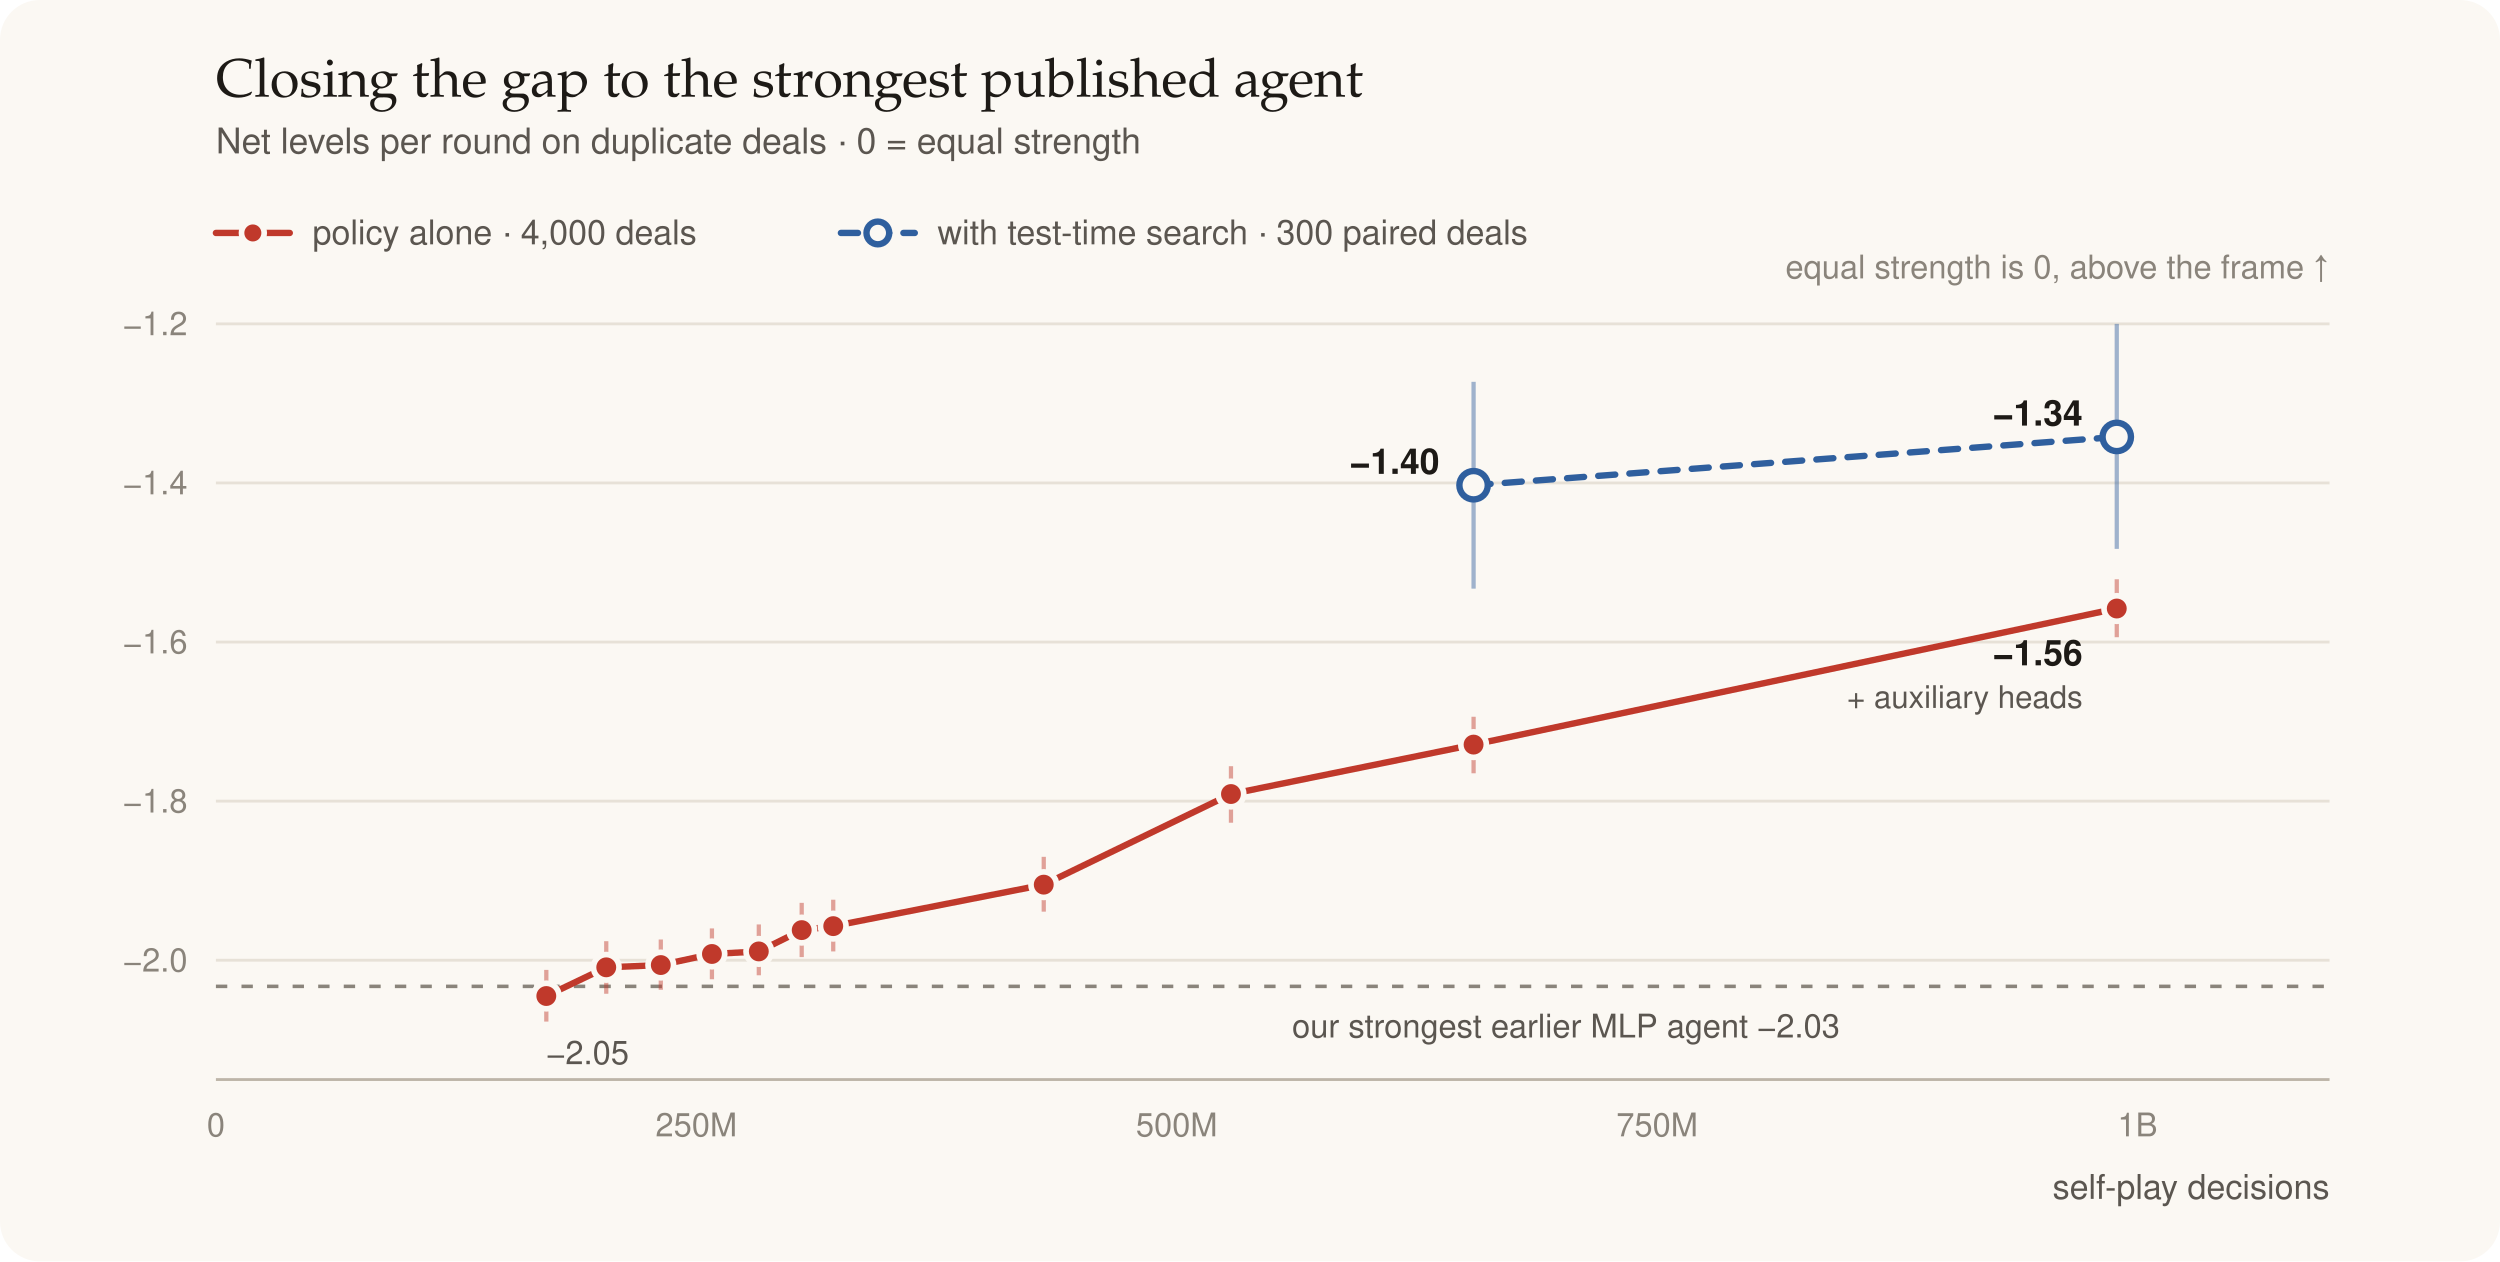
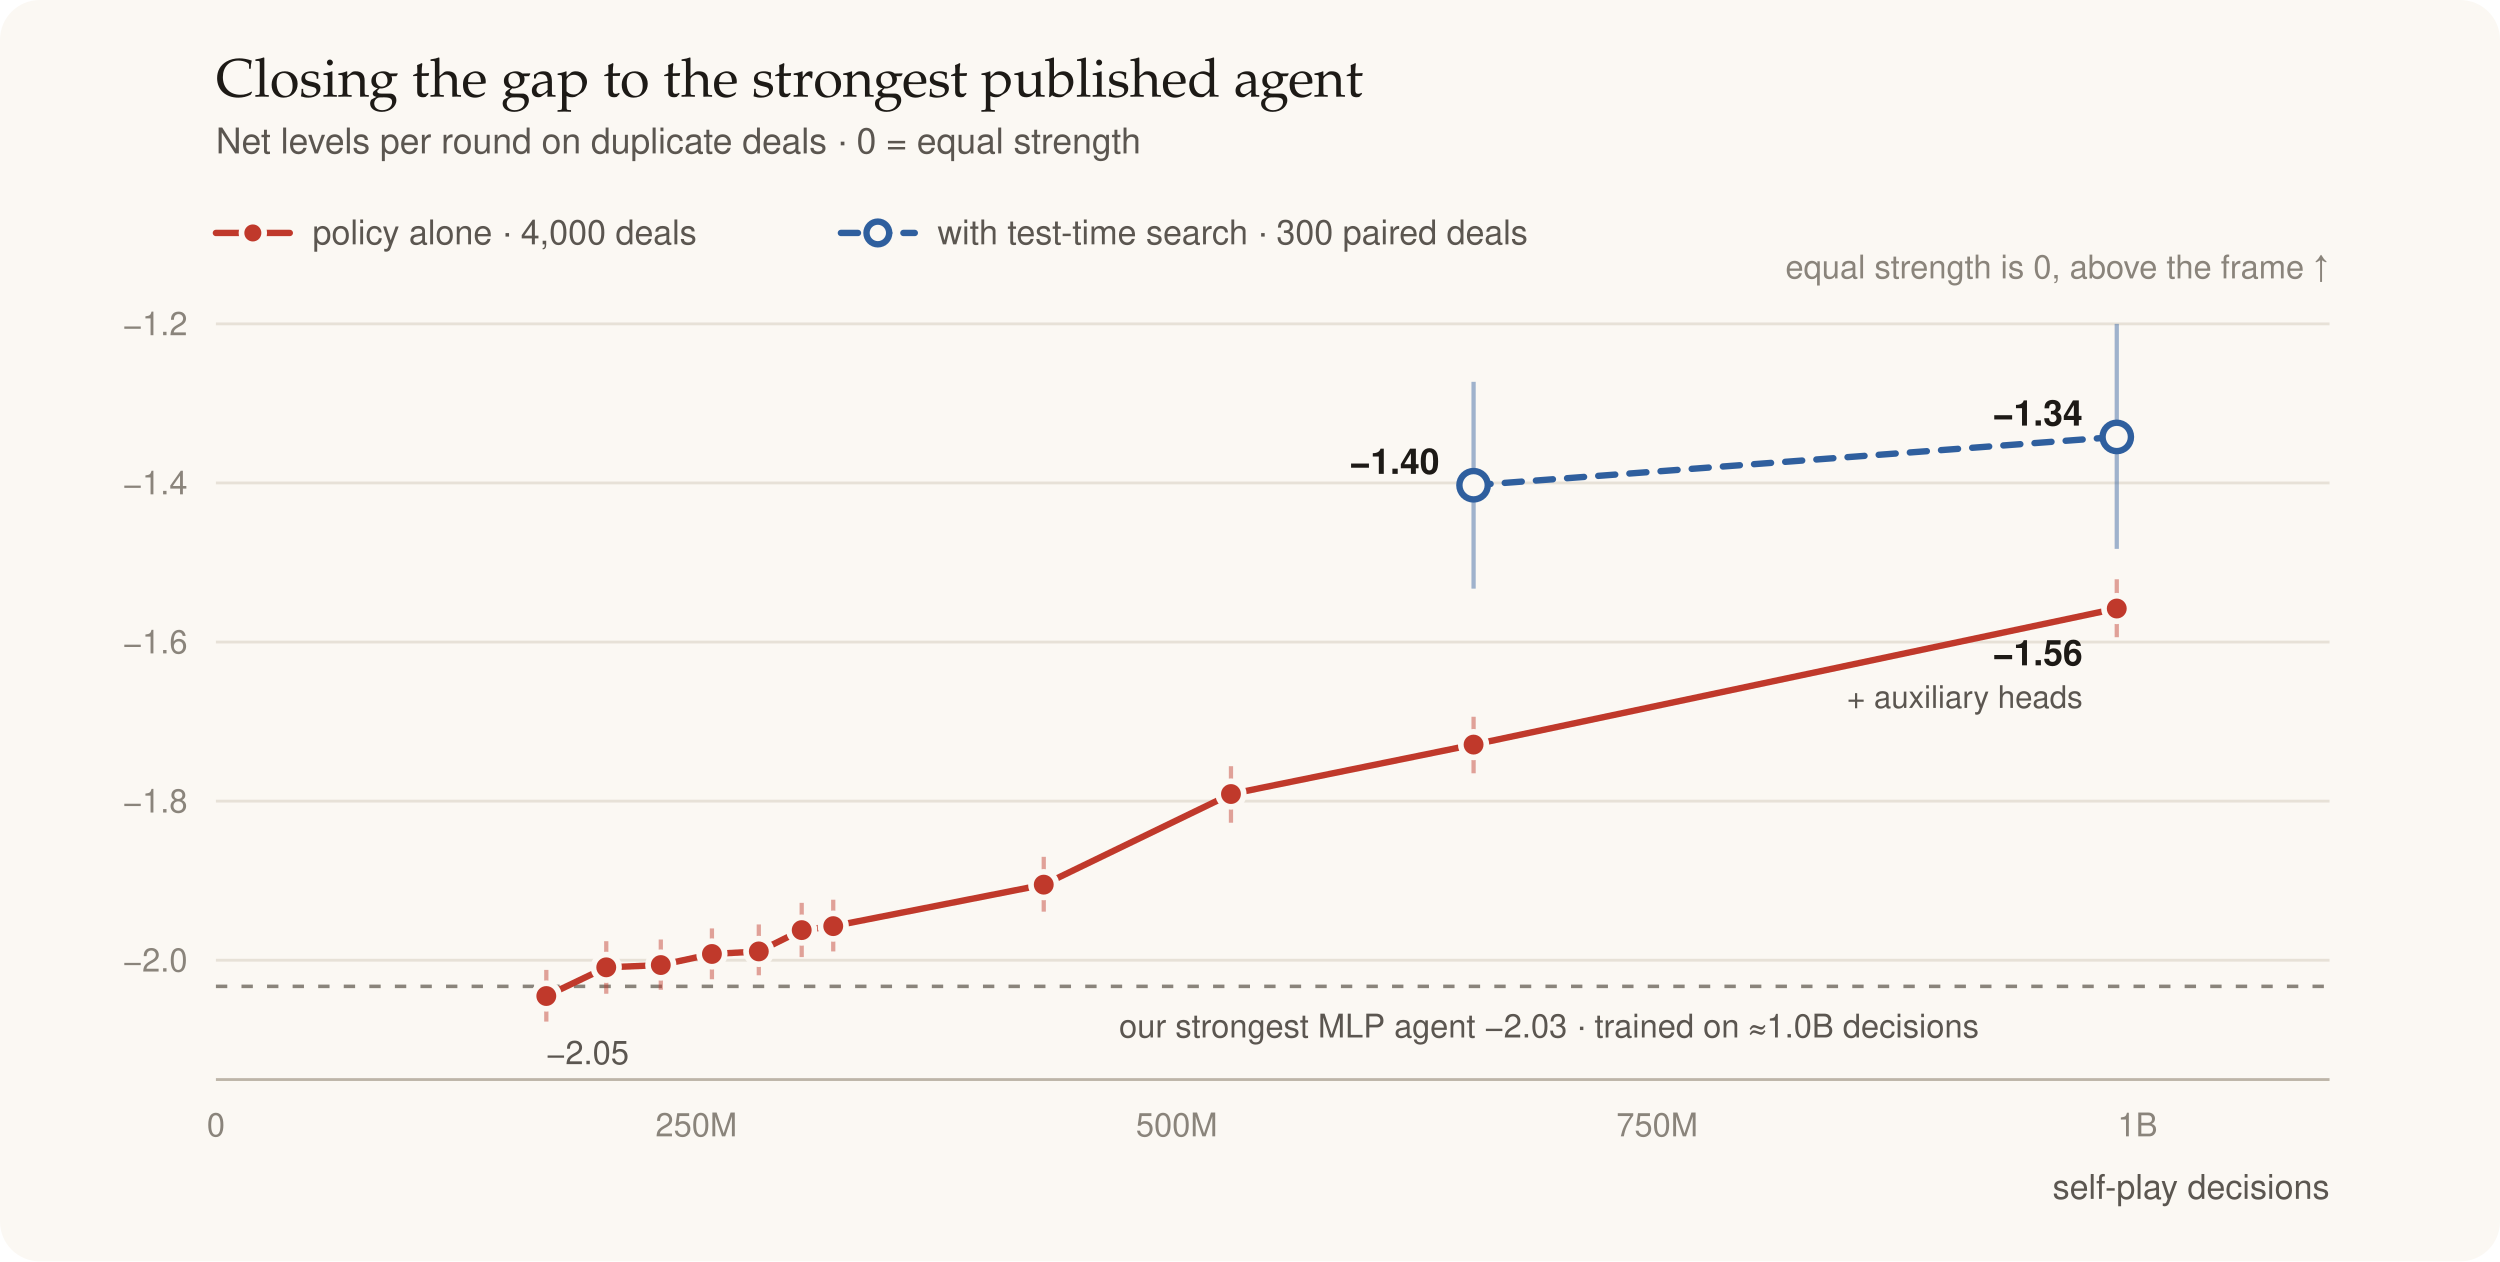
<svg xmlns="http://www.w3.org/2000/svg" viewBox="0 0 880 444" width="880" height="444" role="img" aria-labelledby="t d">
  <style>
.bg{fill:#fbf8f3}.ink{fill:#1d1a16}.ink2{fill:#5b5650}.mute{fill:#8a847b}
.grid{stroke:#e7e1d7;stroke-width:1}.axis{stroke:#bdb5a8;stroke-width:1}
.ln{stroke:#c0392b;stroke-width:2.25;fill:none;stroke-linejoin:round;stroke-linecap:round}
.dot{fill:#c0392b;stroke:#fbf8f3;stroke-width:2}.ci{stroke:#c0392b;stroke-opacity:.45;stroke-width:1.5}
.hol{fill:#fbf8f3;stroke:#c0392b;stroke-width:2.25}.ref{stroke:#8a847b;stroke-width:1.25;stroke-dasharray:4 5}
.lead{stroke:#bdb5a8;stroke-width:1}
text{font-family:ui-sans-serif,-apple-system,"Segoe UI",Helvetica,Arial,sans-serif}
.serif{font-family:"Iowan Old Style","Palatino Linotype",Palatino,Georgia,serif}
</style>
  <rect class="bg" width="880" height="444" rx="14" />
  <text class="ink serif" x="76" y="34" font-size="19">Closing the gap to the strongest published agent</text>
  <text class="ink2" x="76" y="54" font-size="12.5">Net levels per round on duplicate deals · 0 = equal strength</text>
  <line class="grid" x1="76" x2="820" y1="338.0" y2="338.0" />
  <text class="mute" x="66" y="342.0" font-size="11.5" text-anchor="end">−2.0</text>
  <line class="grid" x1="76" x2="820" y1="282.0" y2="282.0" />
  <text class="mute" x="66" y="286.0" font-size="11.5" text-anchor="end">−1.8</text>
  <line class="grid" x1="76" x2="820" y1="226.0" y2="226.0" />
  <text class="mute" x="66" y="230.0" font-size="11.5" text-anchor="end">−1.6</text>
  <line class="grid" x1="76" x2="820" y1="170.0" y2="170.0" />
  <text class="mute" x="66" y="174.0" font-size="11.5" text-anchor="end">−1.4</text>
  <line class="grid" x1="76" x2="820" y1="114.0" y2="114.0" />
  <text class="mute" x="66" y="118.0" font-size="11.5" text-anchor="end">−1.2</text>
  <line class="axis" x1="76" x2="820" y1="380" y2="380" />
  <text class="mute" x="76.0" y="400" font-size="11.5" text-anchor="middle">0</text>
  <text class="mute" x="245.1" y="400" font-size="11.5" text-anchor="middle">250M</text>
  <text class="mute" x="414.2" y="400" font-size="11.5" text-anchor="middle">500M</text>
  <text class="mute" x="583.3" y="400" font-size="11.5" text-anchor="middle">750M</text>
  <text class="mute" x="752.4" y="400" font-size="11.5" text-anchor="middle">1B</text>
  <text class="ink2" x="820" y="422" font-size="12" text-anchor="end">self-play decisions</text>
  <line class="ref" x1="76" x2="820" y1="347.2" y2="347.2" />
-   <text class="ink2" x="454.8" y="365.2" font-size="11.5">our strongest earlier MLP agent  −2.03</text>
+   <text class="ink2" x="393.9" y="365.2" font-size="11.5">our strongest MLP agent  −2.03  ·  trained on ≈1.0B decisions</text>
  <text class="mute" x="820" y="98" font-size="11.5" text-anchor="end">equal strength is 0, above the frame ↑</text>
  <line class="ci" x1="192.3" x2="192.3" y1="359.6" y2="341.4" />
  <line class="ci" x1="213.4" x2="213.4" y1="349.8" y2="331.3" />
  <line class="ci" x1="232.6" x2="232.6" y1="348.4" y2="330.7" />
  <line class="ci" x1="250.6" x2="250.6" y1="344.7" y2="326.8" />
  <line class="ci" x1="267.1" x2="267.1" y1="343.3" y2="325.4" />
  <line class="ci" x1="282.2" x2="282.2" y1="336.9" y2="317.8" />
  <line class="ci" x1="293.3" x2="293.3" y1="334.9" y2="316.7" />
  <line class="ci" x1="367.4" x2="367.4" y1="320.9" y2="301.6" />
  <line class="ci" x1="433.3" x2="433.3" y1="289.6" y2="269.7" />
  <line class="ci" x1="518.7" x2="518.7" y1="272.2" y2="252.3" />
  <line class="ci" x1="745.1" x2="745.1" y1="224.3" y2="203.9" />
  <path class="ln" d="M192.3,350.6 L213.4,340.5 L232.6,339.7 L250.6,335.8 L267.1,334.9 L282.2,327.4 L293.3,326.0 L367.4,311.4 L433.3,279.5 L518.7,262.1 L745.1,214.2" />
  <circle class="dot" cx="192.3" cy="350.6" r="4.5" />
  <circle class="dot" cx="213.4" cy="340.5" r="4.5" />
  <circle class="dot" cx="232.6" cy="339.7" r="4.5" />
  <circle class="dot" cx="250.6" cy="335.8" r="4.5" />
  <circle class="dot" cx="267.1" cy="334.9" r="4.5" />
  <circle class="dot" cx="282.2" cy="327.4" r="4.5" />
  <circle class="dot" cx="293.3" cy="326.0" r="4.5" />
  <circle class="dot" cx="367.4" cy="311.4" r="4.5" />
  <circle class="dot" cx="433.3" cy="279.5" r="4.5" />
  <circle class="dot" cx="518.7" cy="262.1" r="4.5" />
  <circle class="dot" cx="745.1" cy="214.2" r="4.5" />
  <style>.sl{stroke:#2f5f9e;stroke-width:2.25;fill:none;stroke-dasharray:6 5;stroke-linecap:round}.sh{fill:#fbf8f3;stroke:#2f5f9e;stroke-width:2.25}.sci{stroke:#2f5f9e;stroke-opacity:.45;stroke-width:1.5}.blue{fill:#2f5f9e}</style>
  <line class="sci" x1="518.7" x2="518.7" y1="207.2" y2="134.4" />
  <line class="sci" x1="745.1" x2="745.1" y1="193.2" y2="114.0" />
  <path class="sl" d="M518.7,170.8 L745.1,153.8" />
  <circle class="sh" cx="518.7" cy="170.8" r="5" />
  <circle class="sh" cx="745.1" cy="153.8" r="5" />
  <text class="ink" x="733.1" y="149.8" font-size="12.5" text-anchor="end" font-weight="600">−1.34</text>
  <text class="ink" x="506.7" y="166.8" font-size="12.5" text-anchor="end" font-weight="600">−1.40</text>
  <line x1="76" x2="102" y1="82" y2="82" class="ln" />
  <circle class="dot" cx="89" cy="82" r="4" />
  <text class="ink2" x="110" y="86" font-size="12">policy alone · 4,000 deals</text>
  <line x1="296" x2="322" y1="82" y2="82" class="sl" />
  <circle class="sh" cx="309" cy="82" r="4" />
  <text class="ink2" x="330" y="86" font-size="12">with test-time search · 300 paired deals</text>
  <text class="ink" x="733.1" y="234.2" font-size="12.5" text-anchor="end" font-weight="600">−1.56</text>
  <text class="ink2" x="733.1" y="249.2" font-size="11" text-anchor="end">+ auxiliary heads</text>
  <text class="ink2" x="192.3" y="374.6" font-size="11.5" text-anchor="start">−2.05</text>
</svg>
